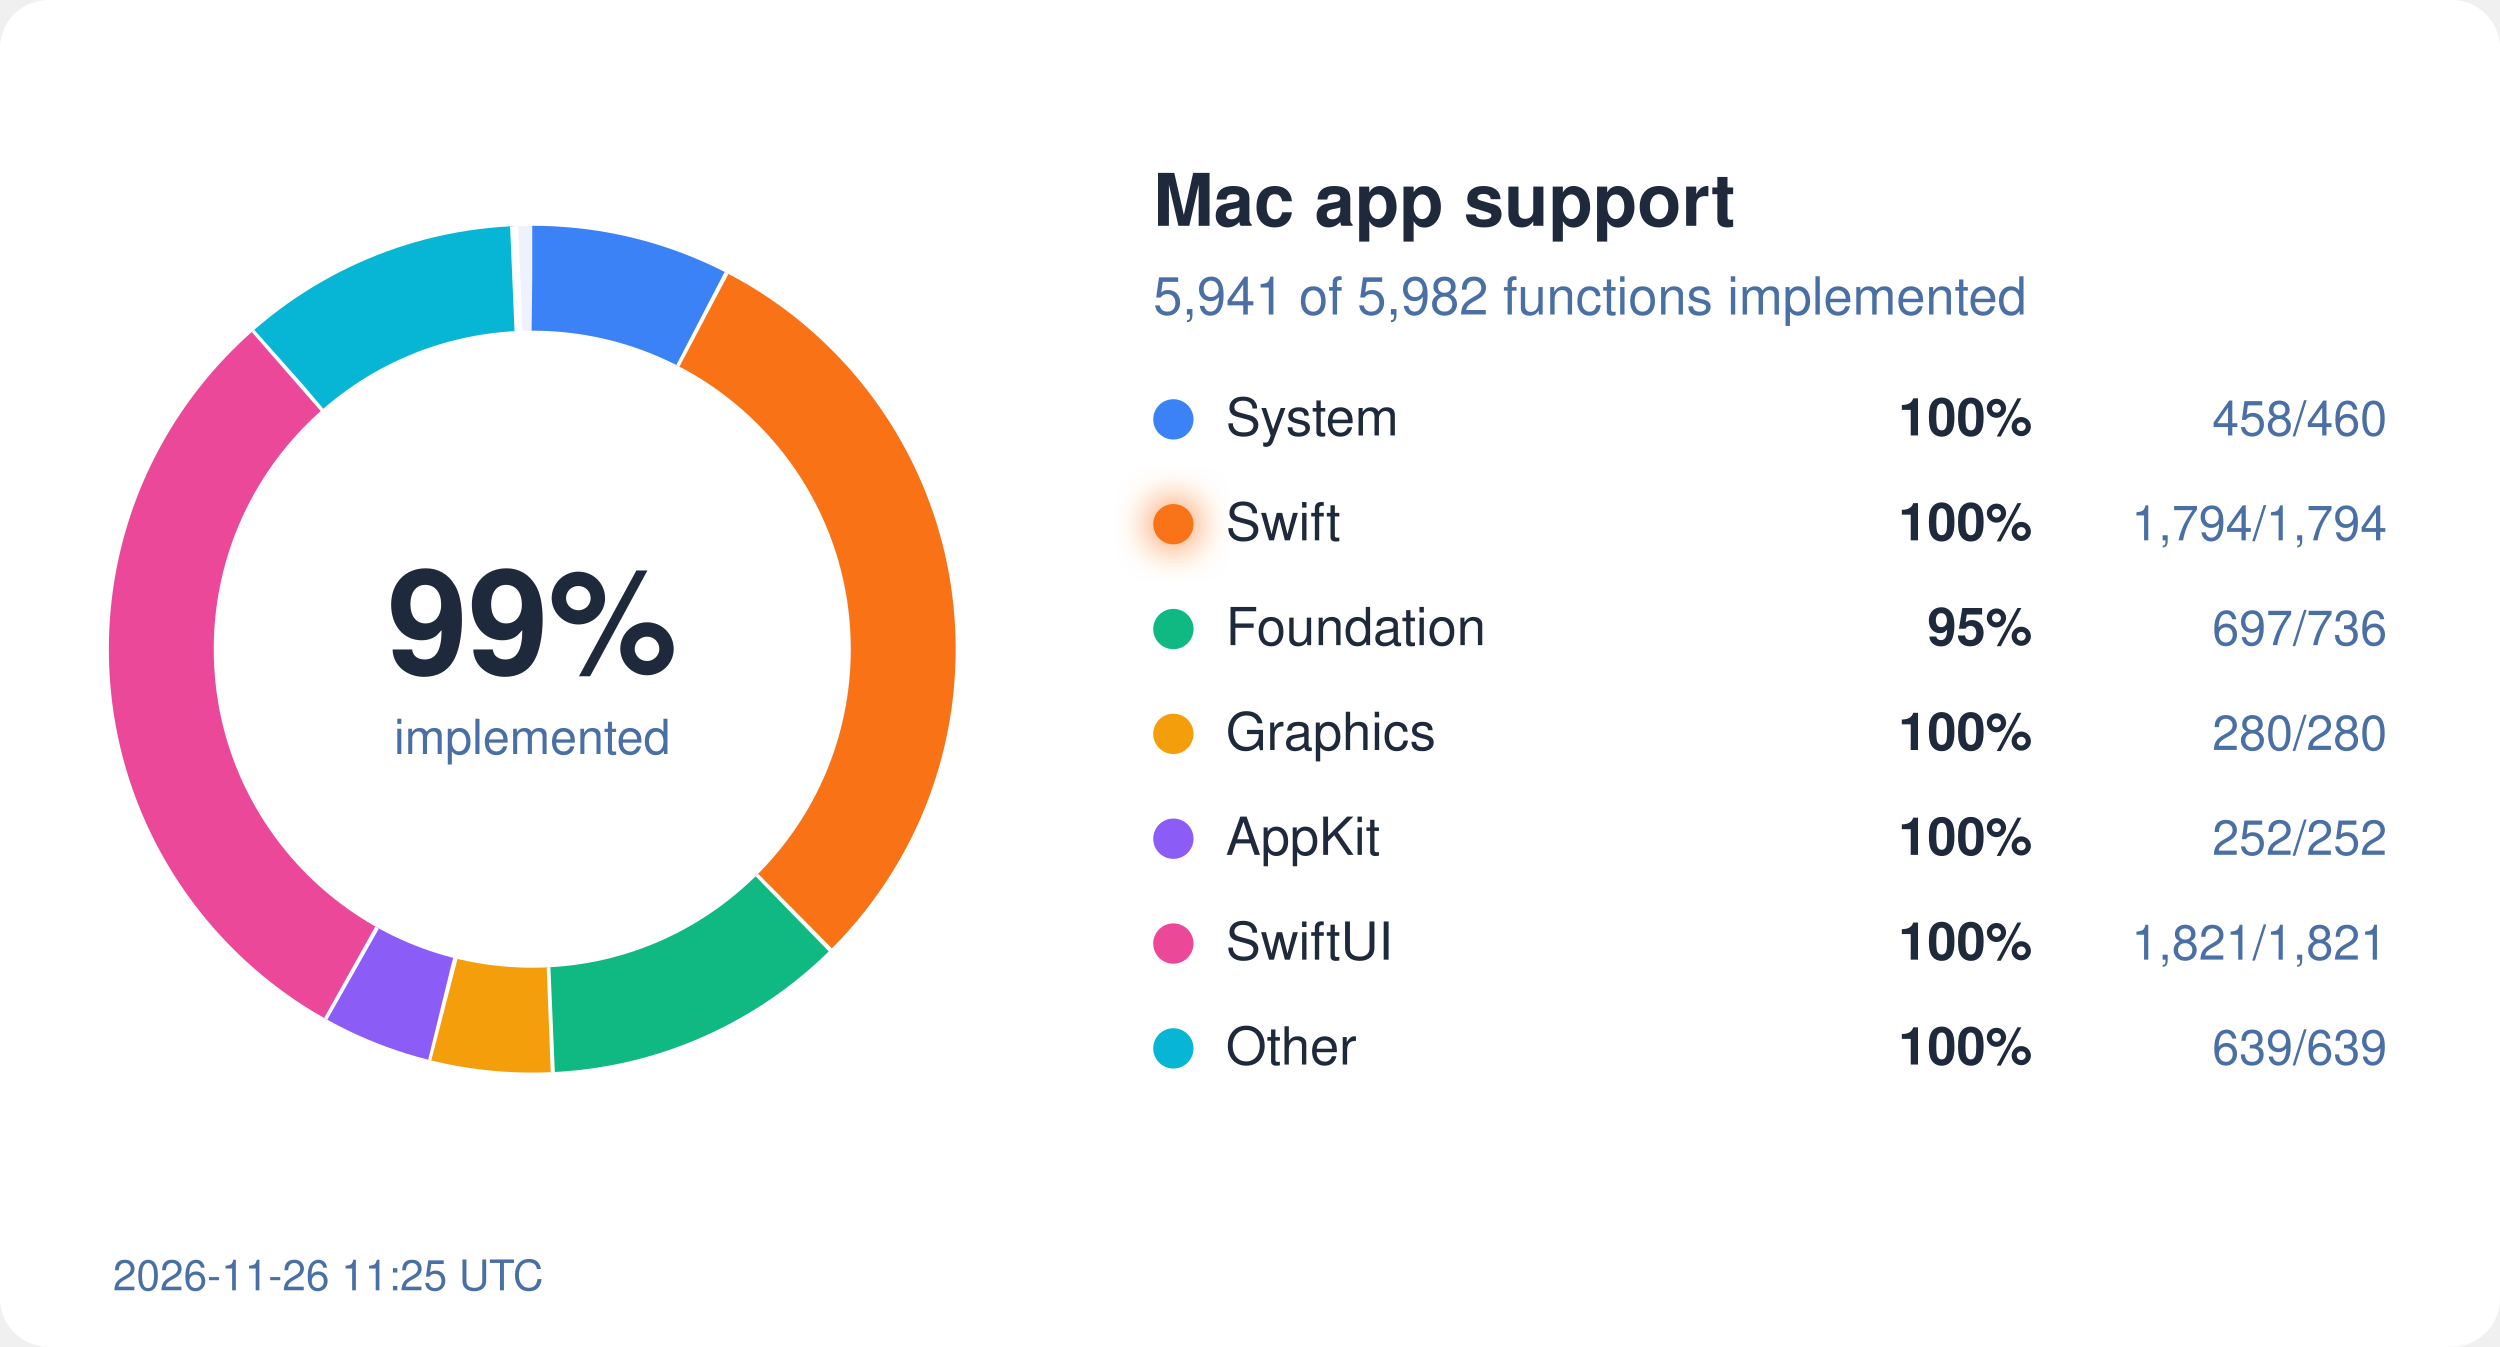
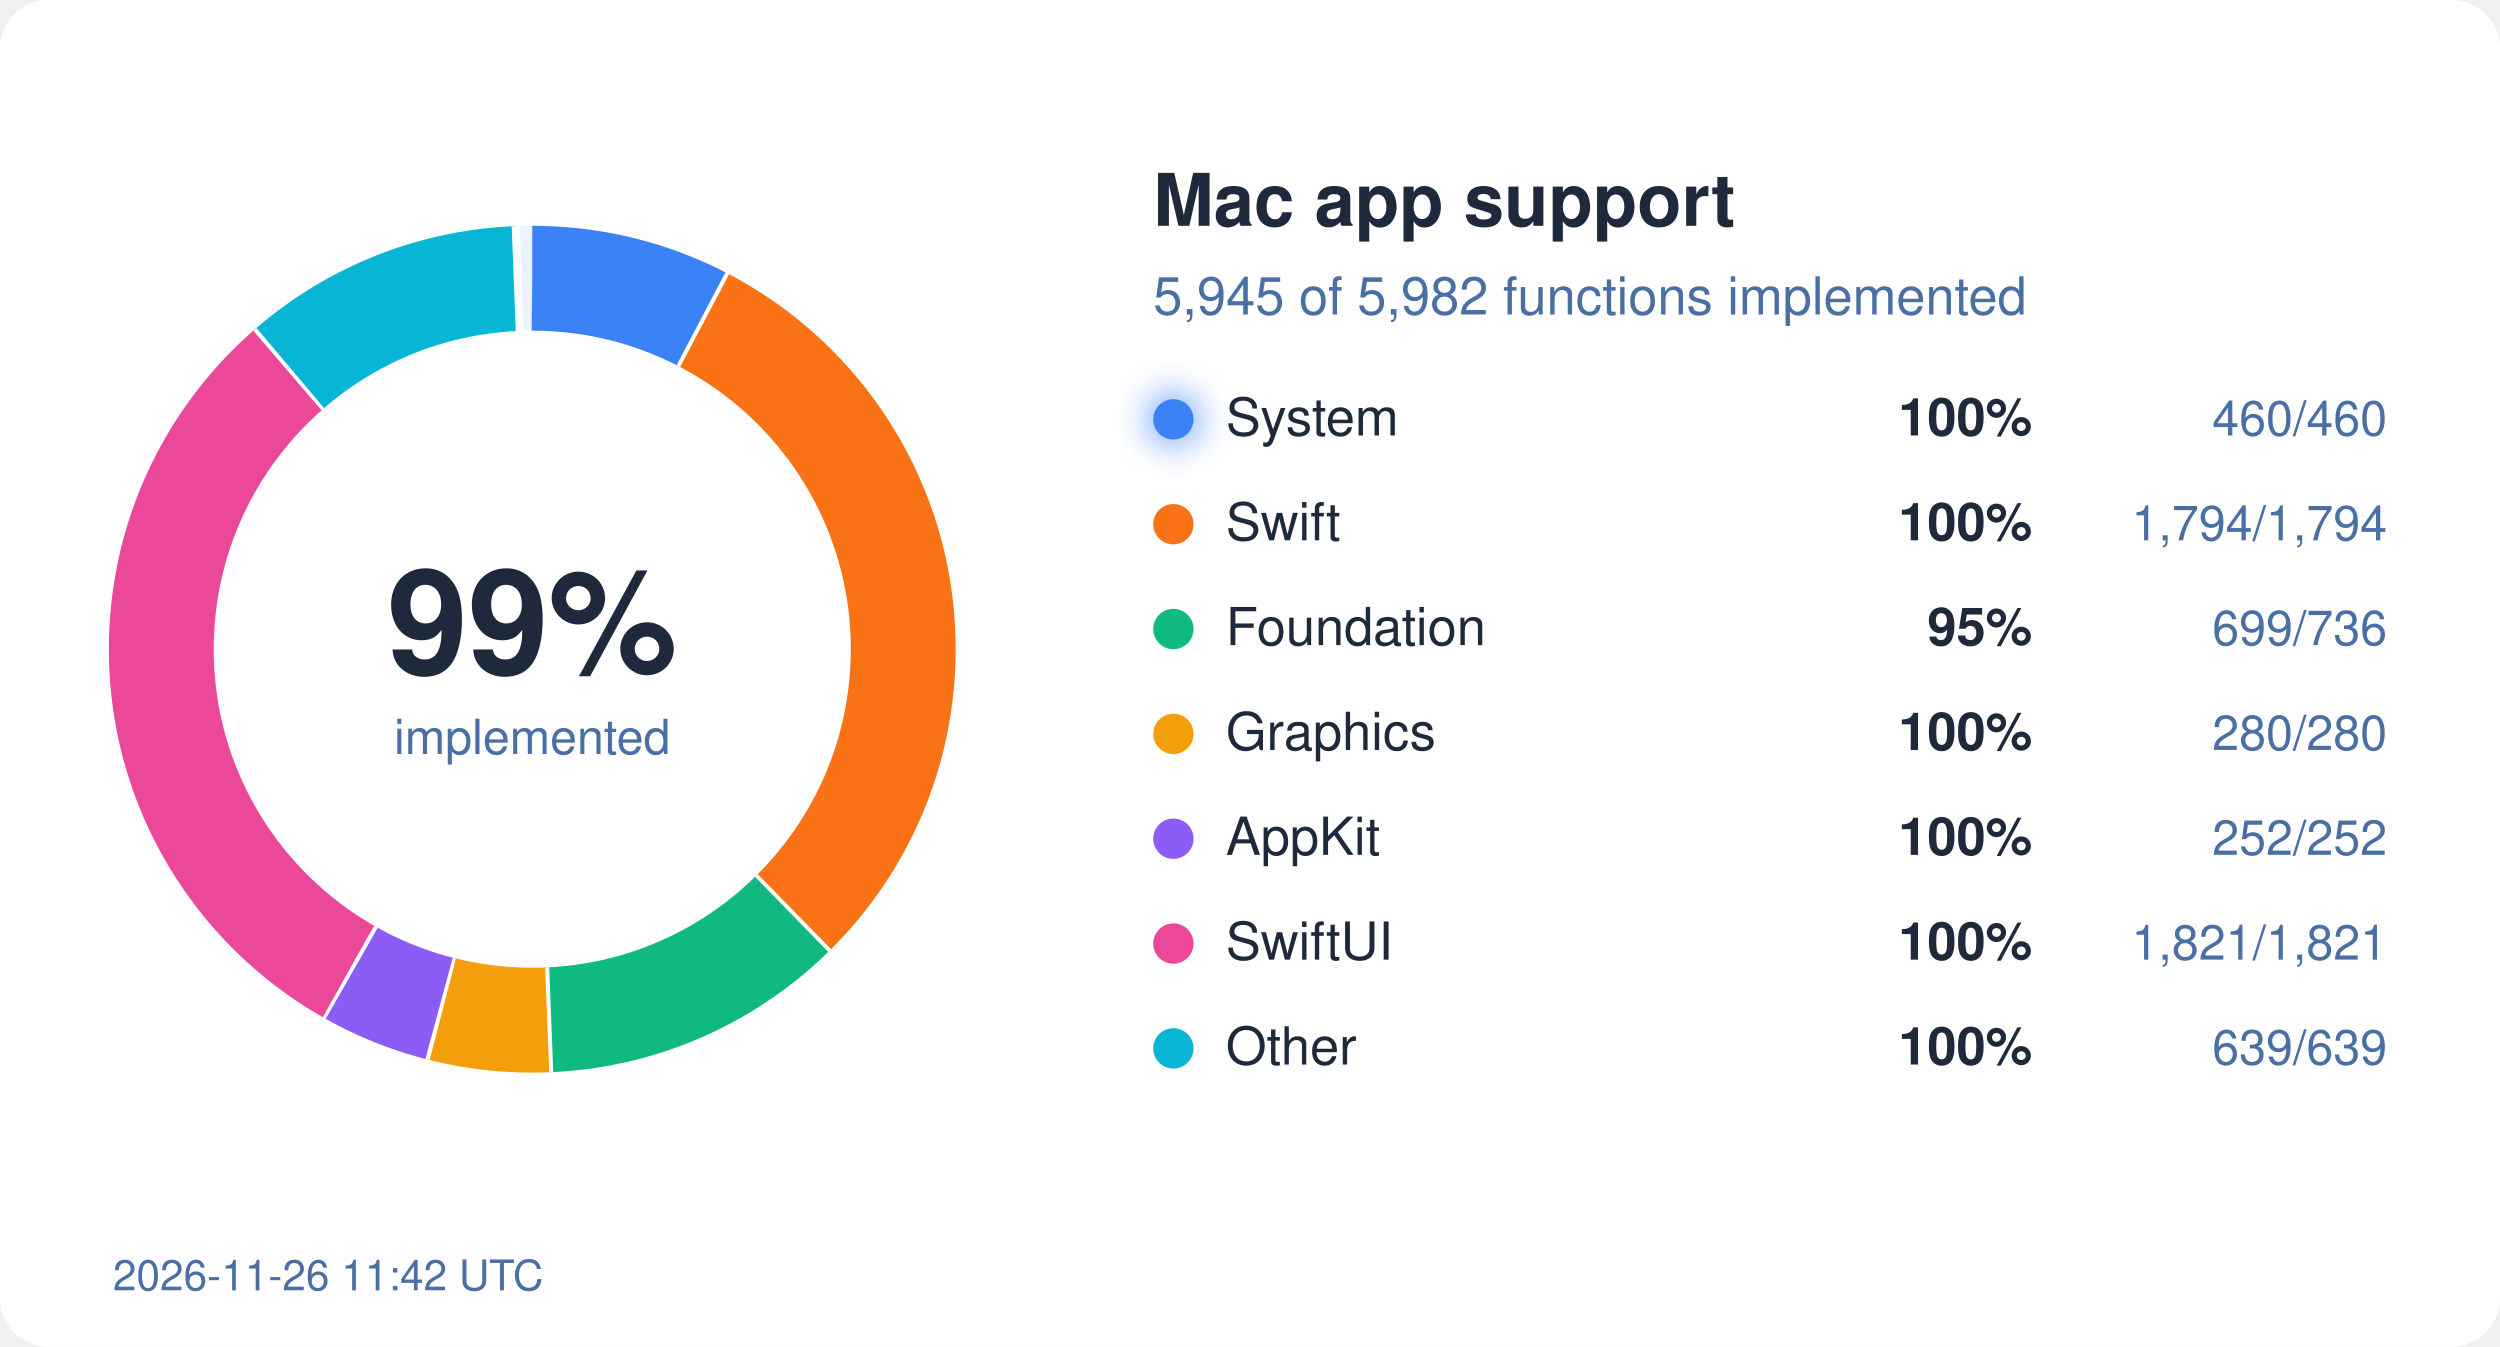
<svg xmlns="http://www.w3.org/2000/svg" width="620" height="334" viewBox="0 0 620 334">
  <style>
  text { font-family: system-ui, -apple-system, "Segoe UI", Helvetica, Arial, sans-serif; }
  .bg { fill: #ffffff; } .ink { fill: #1e293b; } .mute { fill: #4a6fa5; }
  .track { stroke: #eef2ff; } .gap { stroke: #ffffff; }
  .s-System { stroke: #3b82f6; } .f-System { fill: #3b82f6; }
  .s-Swift { stroke: #f97316; } .f-Swift { fill: #f97316; }
  .s-Foundation { stroke: #10b981; } .f-Foundation { fill: #10b981; }
  .s-Graphics { stroke: #f59e0b; } .f-Graphics { fill: #f59e0b; }
  .s-AppKit { stroke: #8b5cf6; } .f-AppKit { fill: #8b5cf6; }
  .s-SwiftUI { stroke: #ec4899; } .f-SwiftUI { fill: #ec4899; }
  .s-Other { stroke: #06b6d4; } .f-Other { fill: #06b6d4; }
  @media (prefers-color-scheme: dark) {
    .bg { fill: #0d1117; } .ink { fill: #e6edf3; } .mute { fill: #8fb4e3; }
    .track { stroke: #12263f; } .gap { stroke: #0d1117; }
    .s-System { stroke: #60a5fa; } .f-System { fill: #60a5fa; }
    .s-Swift { stroke: #fb923c; } .f-Swift { fill: #fb923c; }
    .s-Foundation { stroke: #34d399; } .f-Foundation { fill: #34d399; }
    .s-Graphics { stroke: #fbbf24; } .f-Graphics { fill: #fbbf24; }
    .s-AppKit { stroke: #a78bfa; } .f-AppKit { fill: #a78bfa; }
    .s-SwiftUI { stroke: #f472b6; } .f-SwiftUI { fill: #f472b6; }
    .s-Other { stroke: #22d3ee; } .f-Other { fill: #22d3ee; }
  }
</style>
  <defs>
    <filter id="glow" x="-50%" y="-50%" width="200%" height="200%">
      <feGaussianBlur stdDeviation="4" />
    </filter>
  </defs>
  <rect width="620" height="334" rx="12" class="bg" />
  <circle cx="132" cy="161" r="92" fill="none" class="track" stroke-width="26" />
-   <circle cx="132" cy="161" r="92" fill="none" class="s-System" stroke-width="26" stroke-dasharray="44.26 578.05" stroke-dashoffset="-0.00" transform="rotate(-90 132 161)" />
-   <line x1="168.6" y1="91.0" x2="180.6" y2="67.9" class="gap" stroke-width="2" />
-   <circle cx="132" cy="161" r="92" fill="none" class="s-Swift" stroke-width="26" stroke-dasharray="173.36 578.05" stroke-dashoffset="-44.26" transform="rotate(-90 132 161)" />
-   <line x1="187.3" y1="217.4" x2="205.6" y2="235.9" class="gap" stroke-width="2" />
-   <circle cx="132" cy="161" r="92" fill="none" class="s-Foundation" stroke-width="26" stroke-dasharray="67.35 578.05" stroke-dashoffset="-217.62" transform="rotate(-90 132 161)" />
-   <line x1="135.5" y1="239.9" x2="136.6" y2="265.9" class="gap" stroke-width="2" />
-   <circle cx="132" cy="161" r="92" fill="none" class="s-Graphics" stroke-width="26" stroke-dasharray="27.06 578.05" stroke-dashoffset="-284.97" transform="rotate(-90 132 161)" />
-   <line x1="112.5" y1="237.5" x2="106.0" y2="262.7" class="gap" stroke-width="2" />
-   <circle cx="132" cy="161" r="92" fill="none" class="s-AppKit" stroke-width="26" stroke-dasharray="24.35 578.05" stroke-dashoffset="-312.02" transform="rotate(-90 132 161)" />
-   <line x1="93.1" y1="229.8" x2="80.3" y2="252.4" class="gap" stroke-width="2" />
-   <circle cx="132" cy="161" r="92" fill="none" class="s-SwiftUI" stroke-width="26" stroke-dasharray="175.97 578.05" stroke-dashoffset="-336.38" transform="rotate(-90 132 161)" />
-   <line x1="80.3" y1="101.3" x2="63.2" y2="81.7" class="gap" stroke-width="2" />
-   <circle cx="132" cy="161" r="92" fill="none" class="s-Other" stroke-width="26" stroke-dasharray="61.75 578.05" stroke-dashoffset="-512.34" transform="rotate(-90 132 161)" />
-   <line x1="128.6" y1="82.1" x2="127.5" y2="56.1" class="gap" stroke-width="2" />
+   <circle cx="132" cy="161" r="92" fill="none" class="s-System" stroke-width="26" stroke-dasharray="44.45 578.05" stroke-dashoffset="-0.00" transform="rotate(-90 132 161)" />
+   <line x1="168.7" y1="91.0" x2="180.8" y2="68.0" class="gap" stroke-width="2" />
+   <circle cx="132" cy="161" r="92" fill="none" class="s-Swift" stroke-width="26" stroke-dasharray="173.36 578.05" stroke-dashoffset="-44.45" transform="rotate(-90 132 161)" />
+   <line x1="187.2" y1="217.5" x2="205.4" y2="236.1" class="gap" stroke-width="2" />
+   <circle cx="132" cy="161" r="92" fill="none" class="s-Foundation" stroke-width="26" stroke-dasharray="67.55 578.05" stroke-dashoffset="-217.81" transform="rotate(-90 132 161)" />
+   <line x1="135.2" y1="239.9" x2="136.2" y2="265.9" class="gap" stroke-width="2" />
+   <circle cx="132" cy="161" r="92" fill="none" class="s-Graphics" stroke-width="26" stroke-dasharray="27.06 578.05" stroke-dashoffset="-285.35" transform="rotate(-90 132 161)" />
+   <line x1="112.1" y1="237.5" x2="105.6" y2="262.6" class="gap" stroke-width="2" />
+   <circle cx="132" cy="161" r="92" fill="none" class="s-AppKit" stroke-width="26" stroke-dasharray="24.35 578.05" stroke-dashoffset="-312.41" transform="rotate(-90 132 161)" />
+   <line x1="92.8" y1="229.6" x2="79.9" y2="252.2" class="gap" stroke-width="2" />
+   <circle cx="132" cy="161" r="92" fill="none" class="s-SwiftUI" stroke-width="26" stroke-dasharray="175.97 578.05" stroke-dashoffset="-336.76" transform="rotate(-90 132 161)" />
+   <line x1="80.5" y1="101.1" x2="63.6" y2="81.4" class="gap" stroke-width="2" />
+   <circle cx="132" cy="161" r="92" fill="none" class="s-Other" stroke-width="26" stroke-dasharray="61.75 578.05" stroke-dashoffset="-512.73" transform="rotate(-90 132 161)" />
+   <line x1="128.9" y1="82.1" x2="127.9" y2="56.1" class="gap" stroke-width="2" />
  <text x="132" y="167" text-anchor="middle" class="ink" font-size="36" font-weight="700">99%</text>
  <text x="132" y="187" text-anchor="middle" class="mute" font-size="12">implemented</text>
  <text x="286" y="56" class="ink" font-size="18" font-weight="600">Mac app support</text>
-   <text x="286" y="78" class="mute" font-size="13">5,941 of 5,982 functions implemented</text>
+   <text x="286" y="78" class="mute" font-size="13">5,945 of 5,982 functions implemented</text>
  <circle cx="291" cy="104" r="5" class="f-System" />
  <text x="304" y="108" class="ink" font-size="13">System</text>
+   <circle cx="291" cy="104" r="7" class="f-System" filter="url(#glow)" opacity="0.6" />
  <text x="504" y="108" class="ink" font-size="13" font-weight="600" text-anchor="end">100%</text>
-   <text x="592" y="108" class="mute" font-size="12" text-anchor="end">458/460</text>
+   <text x="592" y="108" class="mute" font-size="12" text-anchor="end">460/460</text>
  <circle cx="291" cy="130" r="5" class="f-Swift" />
  <text x="304" y="134" class="ink" font-size="13">Swift</text>
-   <circle cx="291" cy="130" r="7" class="f-Swift" filter="url(#glow)" opacity="0.6" />
  <text x="504" y="134" class="ink" font-size="13" font-weight="600" text-anchor="end">100%</text>
  <text x="592" y="134" class="mute" font-size="12" text-anchor="end">1,794/1,794</text>
  <circle cx="291" cy="156" r="5" class="f-Foundation" />
  <text x="304" y="160" class="ink" font-size="13">Foundation</text>
  <text x="504" y="160" class="ink" font-size="13" font-weight="600" text-anchor="end">95%</text>
-   <text x="592" y="160" class="mute" font-size="12" text-anchor="end">697/736</text>
+   <text x="592" y="160" class="mute" font-size="12" text-anchor="end">699/736</text>
  <circle cx="291" cy="182" r="5" class="f-Graphics" />
  <text x="304" y="186" class="ink" font-size="13">Graphics</text>
  <text x="504" y="186" class="ink" font-size="13" font-weight="600" text-anchor="end">100%</text>
  <text x="592" y="186" class="mute" font-size="12" text-anchor="end">280/280</text>
  <circle cx="291" cy="208" r="5" class="f-AppKit" />
  <text x="304" y="212" class="ink" font-size="13">AppKit</text>
  <text x="504" y="212" class="ink" font-size="13" font-weight="600" text-anchor="end">100%</text>
  <text x="592" y="212" class="mute" font-size="12" text-anchor="end">252/252</text>
  <circle cx="291" cy="234" r="5" class="f-SwiftUI" />
  <text x="304" y="238" class="ink" font-size="13">SwiftUI</text>
  <text x="504" y="238" class="ink" font-size="13" font-weight="600" text-anchor="end">100%</text>
  <text x="592" y="238" class="mute" font-size="12" text-anchor="end">1,821/1,821</text>
  <circle cx="291" cy="260" r="5" class="f-Other" />
  <text x="304" y="264" class="ink" font-size="13">Other</text>
  <text x="504" y="264" class="ink" font-size="13" font-weight="600" text-anchor="end">100%</text>
  <text x="592" y="264" class="mute" font-size="12" text-anchor="end">639/639</text>
-   <text x="28" y="320" class="mute" font-size="10.5">2026-11-26 11:25 UTC</text>
+   <text x="28" y="320" class="mute" font-size="10.5">2026-11-26 11:42 UTC</text>
</svg>
